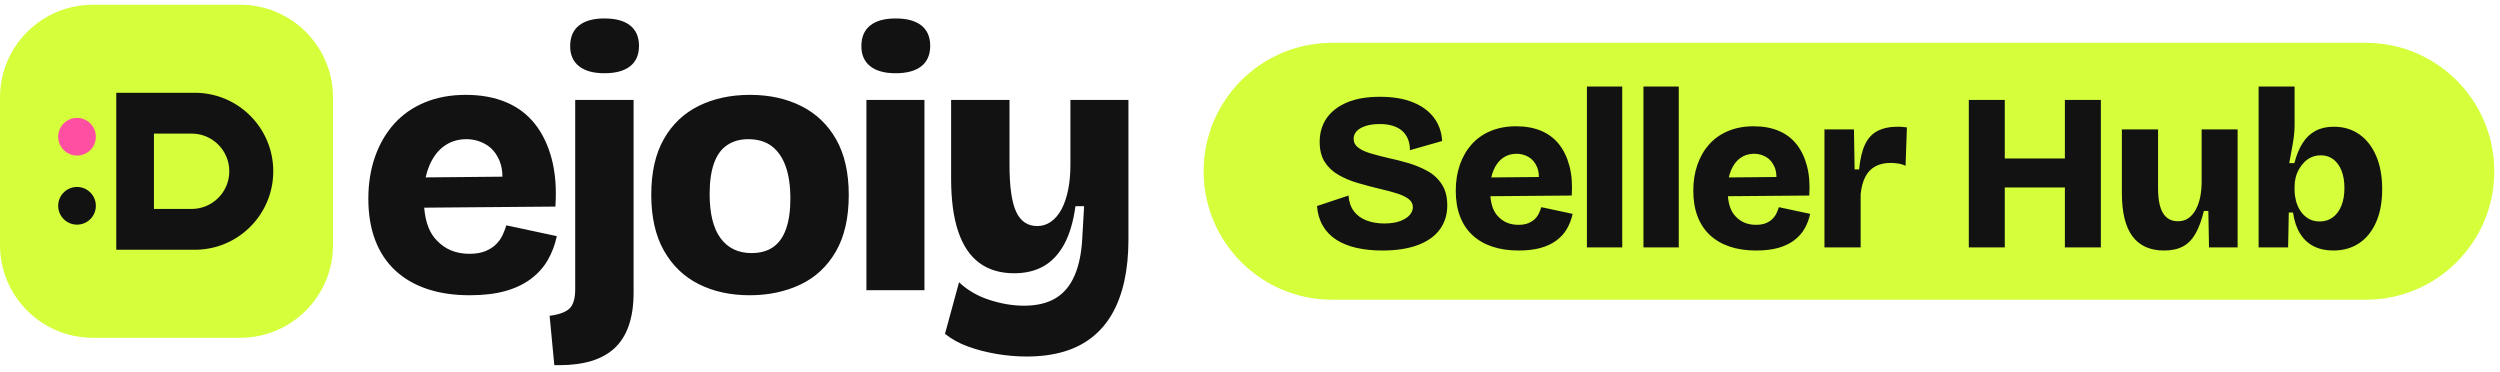
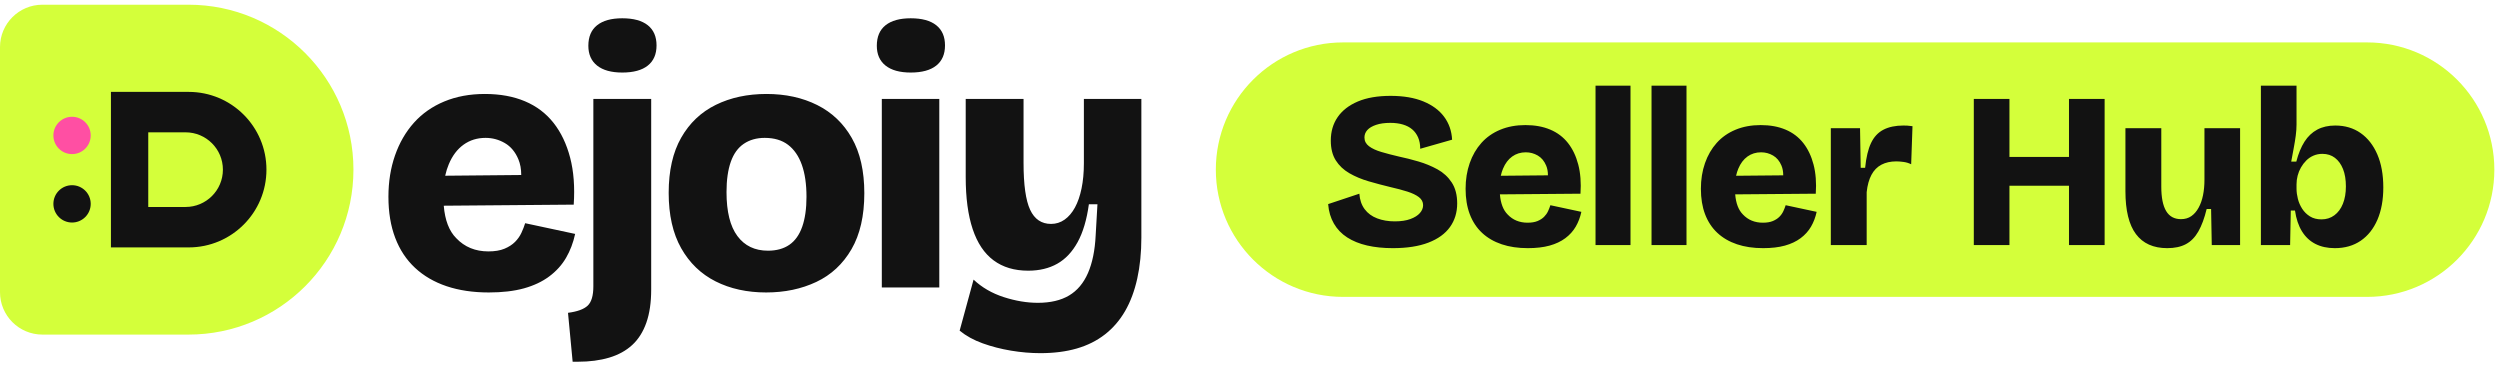
- <svg xmlns="http://www.w3.org/2000/svg" viewBox="0 -22 1051 156" role="img" aria-label=":Dejoiy Seller Hub">
-   <rect x="0" y="-20" width="140" height="140" rx="39" fill="#D4FF3A" />
-   <g transform="translate(23.8 17) scale(.66)">
+ <svg xmlns="http://www.w3.org/2000/svg" viewBox="0 -22 1061 156" role="img" aria-label=":Dejoiy Seller Hub">
+   <path d="M18 -20H80A70 70 0 0 1 80 120H18A18 18 0 0 1 0 102V-2A18 18 0 0 1 18 -20Z" fill="#D4FF3A" transform="translate(0 0)" />
+   <g transform="translate(22 17) scale(.66)">
    <circle cx="13" cy="28" r="12" fill="#FF4FA3" />
    <circle cx="13" cy="72" r="12" fill="#121212" />
    <path fill-rule="evenodd" d="M38 0H88A50 50 0 0 1 88 100H38Z M62 26H86A24 24 0 0 1 86 74H62Z" fill="#121212" />
  </g>
-   <g transform="translate(150 0)">
+   <g transform="translate(160 0)">
    <path d="M47.424 102.121Q37.424 102.121 29.545 99.47Q21.667 96.818 16.136 91.667Q10.606 86.515 7.727 78.939Q4.848 71.364 4.848 61.515Q4.848 51.97 7.652 43.939Q10.455 35.909 15.682 30.076Q20.909 24.242 28.561 21.061Q36.212 17.879 45.758 17.879Q55.455 17.879 62.803 20.985Q70.152 24.091 74.924 30.152Q79.697 36.212 81.97 44.924Q84.242 53.636 83.485 64.848L28.333 65.303Q29.091 74.545 33.636 79.091Q38.939 84.697 47.273 84.697Q51.364 84.697 54.091 83.561Q56.818 82.424 58.561 80.682Q60.303 78.939 61.288 76.818Q62.273 74.697 62.879 72.727L84.091 77.273Q82.879 82.879 80.227 87.424Q77.576 91.97 73.106 95.303Q68.636 98.636 62.348 100.379Q56.061 102.121 47.424 102.121ZM28.939 52.576 61.212 52.273Q61.212 48.485 60.0 45.606Q58.03 40.909 54.242 38.712Q50.455 36.515 46.061 36.515Q40.758 36.515 36.742 39.394Q32.727 42.273 30.455 47.727Q29.545 49.848 28.939 52.576Z M85.303 131.515H83.03L81.061 110.758Q86.97 110.0 89.394 107.727Q91.818 105.455 91.818 99.545V20.0H116.364V100.909Q116.364 109.091 114.318 114.924Q112.273 120.758 108.333 124.394Q104.394 128.03 98.561 129.773Q92.727 131.515 85.303 131.515ZM104.091 8.788Q97.121 8.788 93.409 5.833Q89.697 2.879 89.697 -2.576Q89.697 -8.333 93.409 -11.288Q97.121 -14.242 104.091 -14.242Q111.212 -14.242 114.924 -11.288Q118.636 -8.333 118.636 -2.727Q118.636 2.879 114.924 5.833Q111.212 8.788 104.091 8.788Z M165.152 102.121Q153.03 102.121 143.712 97.424Q134.394 92.727 129.091 83.333Q123.788 73.939 123.788 59.848Q123.788 45.758 129.091 36.439Q134.394 27.121 143.788 22.5Q153.182 17.879 165.303 17.879Q177.424 17.879 186.818 22.576Q196.212 27.273 201.515 36.591Q206.818 45.909 206.818 60.0Q206.818 74.394 201.364 83.788Q195.909 93.182 186.439 97.652Q176.97 102.121 165.152 102.121ZM165.909 84.394Q171.364 84.394 175.0 81.894Q178.636 79.394 180.455 74.242Q182.273 69.091 182.273 61.515Q182.273 53.485 180.303 47.955Q178.333 42.424 174.47 39.47Q170.606 36.515 164.545 36.515Q159.394 36.515 155.682 39.015Q151.97 41.515 150.152 46.667Q148.333 51.818 148.333 59.545Q148.333 71.97 152.955 78.182Q157.576 84.394 165.909 84.394Z M214.242 100.0V20.0H238.636V100.0ZM226.515 8.788Q219.545 8.788 215.833 5.833Q212.121 2.879 212.121 -2.576Q212.121 -8.333 215.833 -11.288Q219.545 -14.242 226.515 -14.242Q233.636 -14.242 237.348 -11.288Q241.061 -8.333 241.061 -2.727Q241.061 2.879 237.348 5.833Q233.636 8.788 226.515 8.788Z M281.515 127.879Q275.455 127.879 269.091 126.818Q262.727 125.758 257.045 123.712Q251.364 121.667 247.273 118.333L253.182 96.667Q258.485 101.667 265.985 104.091Q273.485 106.515 280.455 106.515Q288.485 106.515 293.712 103.409Q298.939 100.303 301.742 93.864Q304.545 87.424 305.0 77.879L305.758 64.697H302.121Q300.758 74.545 297.348 80.758Q293.939 86.97 288.712 89.924Q283.485 92.879 276.364 92.879Q267.576 92.879 261.667 88.485Q255.758 84.091 252.803 75.227Q249.848 66.364 249.848 53.182V20.0H274.394V47.121Q274.394 61.061 277.197 67.045Q280.0 73.03 286.061 73.03Q289.242 73.03 291.818 71.212Q294.394 69.394 296.212 66.061Q298.03 62.727 299.015 57.955Q300.0 53.182 300.0 47.273V20.0H324.394V78.788Q324.394 88.333 322.652 96.212Q320.909 104.091 317.5 110.0Q314.091 115.909 308.939 119.924Q303.788 123.939 296.97 125.909Q290.152 127.879 281.515 127.879Z" fill="#121212" />
  </g>
-   <rect x="506" y="-4" width="542.6" height="108" rx="54" fill="#D4FF3A" />
-   <path d="M581.094 83.315Q575.082 83.315 570.197 82.188Q565.312 81.061 561.742 78.759Q558.173 76.458 556.106 72.888Q554.039 69.318 553.664 64.621L566.909 60.206Q567.191 64.152 569.164 66.782Q571.136 69.412 574.471 70.68Q577.806 71.948 581.939 71.948Q585.885 71.948 588.562 70.962Q591.239 69.976 592.602 68.426Q593.964 66.876 593.964 65.091Q593.964 63.024 592.179 61.662Q590.394 60.3 587.294 59.314Q584.194 58.327 580.061 57.388Q575.364 56.261 570.855 54.945Q566.345 53.63 562.682 51.517Q559.018 49.403 556.905 46.068Q554.791 42.733 554.791 37.661Q554.791 31.93 557.703 27.703Q560.615 23.476 566.252 21.08Q571.888 18.685 580.155 18.685Q588.327 18.685 594.058 21.033Q599.788 23.382 602.888 27.562Q605.988 31.742 606.27 37.285L592.742 41.136Q592.742 38.412 591.85 36.345Q590.958 34.279 589.361 32.917Q587.764 31.555 585.415 30.85Q583.067 30.145 580.061 30.145Q576.491 30.145 574.002 30.991Q571.512 31.836 570.291 33.198Q569.07 34.561 569.07 36.345Q569.07 38.6 570.995 40.056Q572.921 41.512 576.256 42.498Q579.591 43.485 583.63 44.424Q587.67 45.27 591.991 46.538Q596.312 47.806 600.07 49.873Q603.827 51.939 606.129 55.462Q608.43 58.985 608.43 64.339Q608.43 70.07 605.377 74.344Q602.324 78.618 596.218 80.967Q590.112 83.315 581.094 83.315Z M638.397 83.315Q632.197 83.315 627.312 81.671Q622.427 80.027 618.998 76.833Q615.57 73.639 613.785 68.942Q612.0 64.245 612.0 58.139Q612.0 52.221 613.738 47.242Q615.476 42.264 618.717 38.647Q621.958 35.03 626.702 33.058Q631.445 31.085 637.364 31.085Q643.376 31.085 647.932 33.011Q652.488 34.936 655.447 38.694Q658.406 42.452 659.815 47.853Q661.224 53.255 660.755 60.206L626.561 60.488Q627.03 66.218 629.848 69.036Q633.136 72.512 638.303 72.512Q640.839 72.512 642.53 71.808Q644.221 71.103 645.302 70.023Q646.382 68.942 646.992 67.627Q647.603 66.312 647.979 65.091L661.13 67.909Q660.379 71.385 658.735 74.203Q657.091 77.021 654.32 79.088Q651.548 81.155 647.65 82.235Q643.752 83.315 638.397 83.315ZM626.936 52.597 646.945 52.409Q646.945 50.061 646.194 48.276Q644.973 45.364 642.624 44.002Q640.276 42.639 637.552 42.639Q634.264 42.639 631.774 44.424Q629.285 46.209 627.876 49.591Q627.312 50.906 626.936 52.597Z M667.142 82.0V14.364H681.985V82.0Z M690.909 82.0V14.364H705.752V82.0Z M738.255 83.315Q732.055 83.315 727.17 81.671Q722.285 80.027 718.856 76.833Q715.427 73.639 713.642 68.942Q711.858 64.245 711.858 58.139Q711.858 52.221 713.595 47.242Q715.333 42.264 718.574 38.647Q721.815 35.03 726.559 33.058Q731.303 31.085 737.221 31.085Q743.233 31.085 747.789 33.011Q752.345 34.936 755.305 38.694Q758.264 42.452 759.673 47.853Q761.082 53.255 760.612 60.206L726.418 60.488Q726.888 66.218 729.706 69.036Q732.994 72.512 738.161 72.512Q740.697 72.512 742.388 71.808Q744.079 71.103 745.159 70.023Q746.239 68.942 746.85 67.627Q747.461 66.312 747.836 65.091L760.988 67.909Q760.236 71.385 758.592 74.203Q756.948 77.021 754.177 79.088Q751.406 81.155 747.508 82.235Q743.609 83.315 738.255 83.315ZM726.794 52.597 746.803 52.409Q746.803 50.061 746.052 48.276Q744.83 45.364 742.482 44.002Q740.133 42.639 737.409 42.639Q734.121 42.639 731.632 44.424Q729.142 46.209 727.733 49.591Q727.17 50.906 726.794 52.597Z M767.0 82.0V32.4H779.4L779.682 49.215H781.561Q782.218 42.639 784.05 38.741Q785.882 34.842 789.311 33.058Q792.739 31.273 797.812 31.273Q798.564 31.273 799.503 31.32Q800.442 31.367 801.664 31.555L801.1 47.712Q799.597 46.961 797.859 46.726Q796.121 46.491 794.806 46.491Q791.142 46.491 788.465 47.9Q785.788 49.309 784.238 52.221Q782.688 55.133 782.218 59.548V82.0Z M868.079 82.0V56.824H842.809V82.0H827.685V20H842.809V44.612H868.079V20H883.203V82.0Z M909.788 83.315Q900.958 83.315 896.495 77.35Q892.033 71.385 892.033 59.173V32.4H907.252V57.2Q907.252 64.152 909.318 67.58Q911.385 71.009 915.612 71.009Q918.148 71.009 919.98 69.741Q921.812 68.473 923.08 66.171Q924.348 63.87 924.959 60.864Q925.57 57.858 925.57 54.288V32.4H940.694V82.0H928.67L928.388 66.688H926.509Q925.1 72.512 922.986 76.223Q920.873 79.933 917.679 81.624Q914.485 83.315 909.788 83.315Z M980.9 83.315Q976.203 83.315 972.68 81.53Q969.158 79.745 966.95 76.176Q964.742 72.606 963.991 67.345H962.206L961.924 82.0H949.524V14.364H964.648V30.803Q964.648 33.058 964.32 35.547Q963.991 38.036 963.474 40.761Q962.958 43.485 962.394 46.585H964.555Q965.87 41.512 968.03 38.13Q970.191 34.748 973.432 33.011Q976.673 31.273 981.088 31.273Q987.288 31.273 991.844 34.467Q996.4 37.661 998.936 43.532Q1001.473 49.403 1001.473 57.576Q1001.473 65.467 998.983 71.244Q996.494 77.021 991.891 80.168Q987.288 83.315 980.9 83.315ZM975.264 71.103Q978.364 71.103 980.712 69.365Q983.061 67.627 984.329 64.48Q985.597 61.333 985.597 57.106Q985.597 52.785 984.376 49.732Q983.155 46.679 980.947 44.988Q978.739 43.297 975.639 43.297Q973.573 43.297 971.835 44.048Q970.097 44.8 968.782 46.115Q967.467 47.43 966.527 49.074Q965.588 50.718 965.118 52.55Q964.648 54.382 964.648 56.167V58.139Q964.648 60.112 965.212 62.367Q965.776 64.621 967.044 66.594Q968.312 68.567 970.332 69.835Q972.352 71.103 975.264 71.103Z" fill="#121212" />
+   <rect x="516" y="-4" width="542.6" height="108" rx="54" fill="#D4FF3A" />
+   <path d="M591.094 83.315Q585.082 83.315 580.197 82.188Q575.312 81.061 571.742 78.759Q568.173 76.458 566.106 72.888Q564.039 69.318 563.664 64.621L576.909 60.206Q577.191 64.152 579.164 66.782Q581.136 69.412 584.471 70.68Q587.806 71.948 591.939 71.948Q595.885 71.948 598.562 70.962Q601.239 69.976 602.602 68.426Q603.964 66.876 603.964 65.091Q603.964 63.024 602.179 61.662Q600.394 60.3 597.294 59.314Q594.194 58.327 590.061 57.388Q585.364 56.261 580.855 54.945Q576.345 53.63 572.682 51.517Q569.018 49.403 566.905 46.068Q564.791 42.733 564.791 37.661Q564.791 31.93 567.703 27.703Q570.615 23.476 576.252 21.08Q581.888 18.685 590.155 18.685Q598.327 18.685 604.058 21.033Q609.788 23.382 612.888 27.562Q615.988 31.742 616.27 37.285L602.742 41.136Q602.742 38.412 601.85 36.345Q600.958 34.279 599.361 32.917Q597.764 31.555 595.415 30.85Q593.067 30.145 590.061 30.145Q586.491 30.145 584.002 30.991Q581.512 31.836 580.291 33.198Q579.07 34.561 579.07 36.345Q579.07 38.6 580.995 40.056Q582.921 41.512 586.256 42.498Q589.591 43.485 593.63 44.424Q597.67 45.27 601.991 46.538Q606.312 47.806 610.07 49.873Q613.827 51.939 616.129 55.462Q618.43 58.985 618.43 64.339Q618.43 70.07 615.377 74.344Q612.324 78.618 606.218 80.967Q600.112 83.315 591.094 83.315Z M648.397 83.315Q642.197 83.315 637.312 81.671Q632.427 80.027 628.998 76.833Q625.57 73.639 623.785 68.942Q622.0 64.245 622.0 58.139Q622.0 52.221 623.738 47.242Q625.476 42.264 628.717 38.647Q631.958 35.03 636.702 33.058Q641.445 31.085 647.364 31.085Q653.376 31.085 657.932 33.011Q662.488 34.936 665.447 38.694Q668.406 42.452 669.815 47.853Q671.224 53.255 670.755 60.206L636.561 60.488Q637.03 66.218 639.848 69.036Q643.136 72.512 648.303 72.512Q650.839 72.512 652.53 71.808Q654.221 71.103 655.302 70.023Q656.382 68.942 656.992 67.627Q657.603 66.312 657.979 65.091L671.13 67.909Q670.379 71.385 668.735 74.203Q667.091 77.021 664.32 79.088Q661.548 81.155 657.65 82.235Q653.752 83.315 648.397 83.315ZM636.936 52.597 656.945 52.409Q656.945 50.061 656.194 48.276Q654.973 45.364 652.624 44.002Q650.276 42.639 647.552 42.639Q644.264 42.639 641.774 44.424Q639.285 46.209 637.876 49.591Q637.312 50.906 636.936 52.597Z M677.142 82.0V14.364H691.985V82.0Z M700.909 82.0V14.364H715.752V82.0Z M748.255 83.315Q742.055 83.315 737.17 81.671Q732.285 80.027 728.856 76.833Q725.427 73.639 723.642 68.942Q721.858 64.245 721.858 58.139Q721.858 52.221 723.595 47.242Q725.333 42.264 728.574 38.647Q731.815 35.03 736.559 33.058Q741.303 31.085 747.221 31.085Q753.233 31.085 757.789 33.011Q762.345 34.936 765.305 38.694Q768.264 42.452 769.673 47.853Q771.082 53.255 770.612 60.206L736.418 60.488Q736.888 66.218 739.706 69.036Q742.994 72.512 748.161 72.512Q750.697 72.512 752.388 71.808Q754.079 71.103 755.159 70.023Q756.239 68.942 756.85 67.627Q757.461 66.312 757.836 65.091L770.988 67.909Q770.236 71.385 768.592 74.203Q766.948 77.021 764.177 79.088Q761.406 81.155 757.508 82.235Q753.609 83.315 748.255 83.315ZM736.794 52.597 756.803 52.409Q756.803 50.061 756.052 48.276Q754.83 45.364 752.482 44.002Q750.133 42.639 747.409 42.639Q744.121 42.639 741.632 44.424Q739.142 46.209 737.733 49.591Q737.17 50.906 736.794 52.597Z M777.0 82.0V32.4H789.4L789.682 49.215H791.561Q792.218 42.639 794.05 38.741Q795.882 34.842 799.311 33.058Q802.739 31.273 807.812 31.273Q808.564 31.273 809.503 31.32Q810.442 31.367 811.664 31.555L811.1 47.712Q809.597 46.961 807.859 46.726Q806.121 46.491 804.806 46.491Q801.142 46.491 798.465 47.9Q795.788 49.309 794.238 52.221Q792.688 55.133 792.218 59.548V82.0Z M878.079 82.0V56.824H852.809V82.0H837.685V20H852.809V44.612H878.079V20H893.203V82.0Z M919.788 83.315Q910.958 83.315 906.495 77.35Q902.033 71.385 902.033 59.173V32.4H917.252V57.2Q917.252 64.152 919.318 67.58Q921.385 71.009 925.612 71.009Q928.148 71.009 929.98 69.741Q931.812 68.473 933.08 66.171Q934.348 63.87 934.959 60.864Q935.57 57.858 935.57 54.288V32.4H950.694V82.0H938.67L938.388 66.688H936.509Q935.1 72.512 932.986 76.223Q930.873 79.933 927.679 81.624Q924.485 83.315 919.788 83.315Z M990.9 83.315Q986.203 83.315 982.68 81.53Q979.158 79.745 976.95 76.176Q974.742 72.606 973.991 67.345H972.206L971.924 82.0H959.524V14.364H974.648V30.803Q974.648 33.058 974.32 35.547Q973.991 38.036 973.474 40.761Q972.958 43.485 972.394 46.585H974.555Q975.87 41.512 978.03 38.13Q980.191 34.748 983.432 33.011Q986.673 31.273 991.088 31.273Q997.288 31.273 1001.844 34.467Q1006.4 37.661 1008.936 43.532Q1011.473 49.403 1011.473 57.576Q1011.473 65.467 1008.983 71.244Q1006.494 77.021 1001.891 80.168Q997.288 83.315 990.9 83.315ZM985.264 71.103Q988.364 71.103 990.712 69.365Q993.061 67.627 994.329 64.48Q995.597 61.333 995.597 57.106Q995.597 52.785 994.376 49.732Q993.155 46.679 990.947 44.988Q988.739 43.297 985.639 43.297Q983.573 43.297 981.835 44.048Q980.097 44.8 978.782 46.115Q977.467 47.43 976.527 49.074Q975.588 50.718 975.118 52.55Q974.648 54.382 974.648 56.167V58.139Q974.648 60.112 975.212 62.367Q975.776 64.621 977.044 66.594Q978.312 68.567 980.332 69.835Q982.352 71.103 985.264 71.103Z" fill="#121212" />
</svg>
